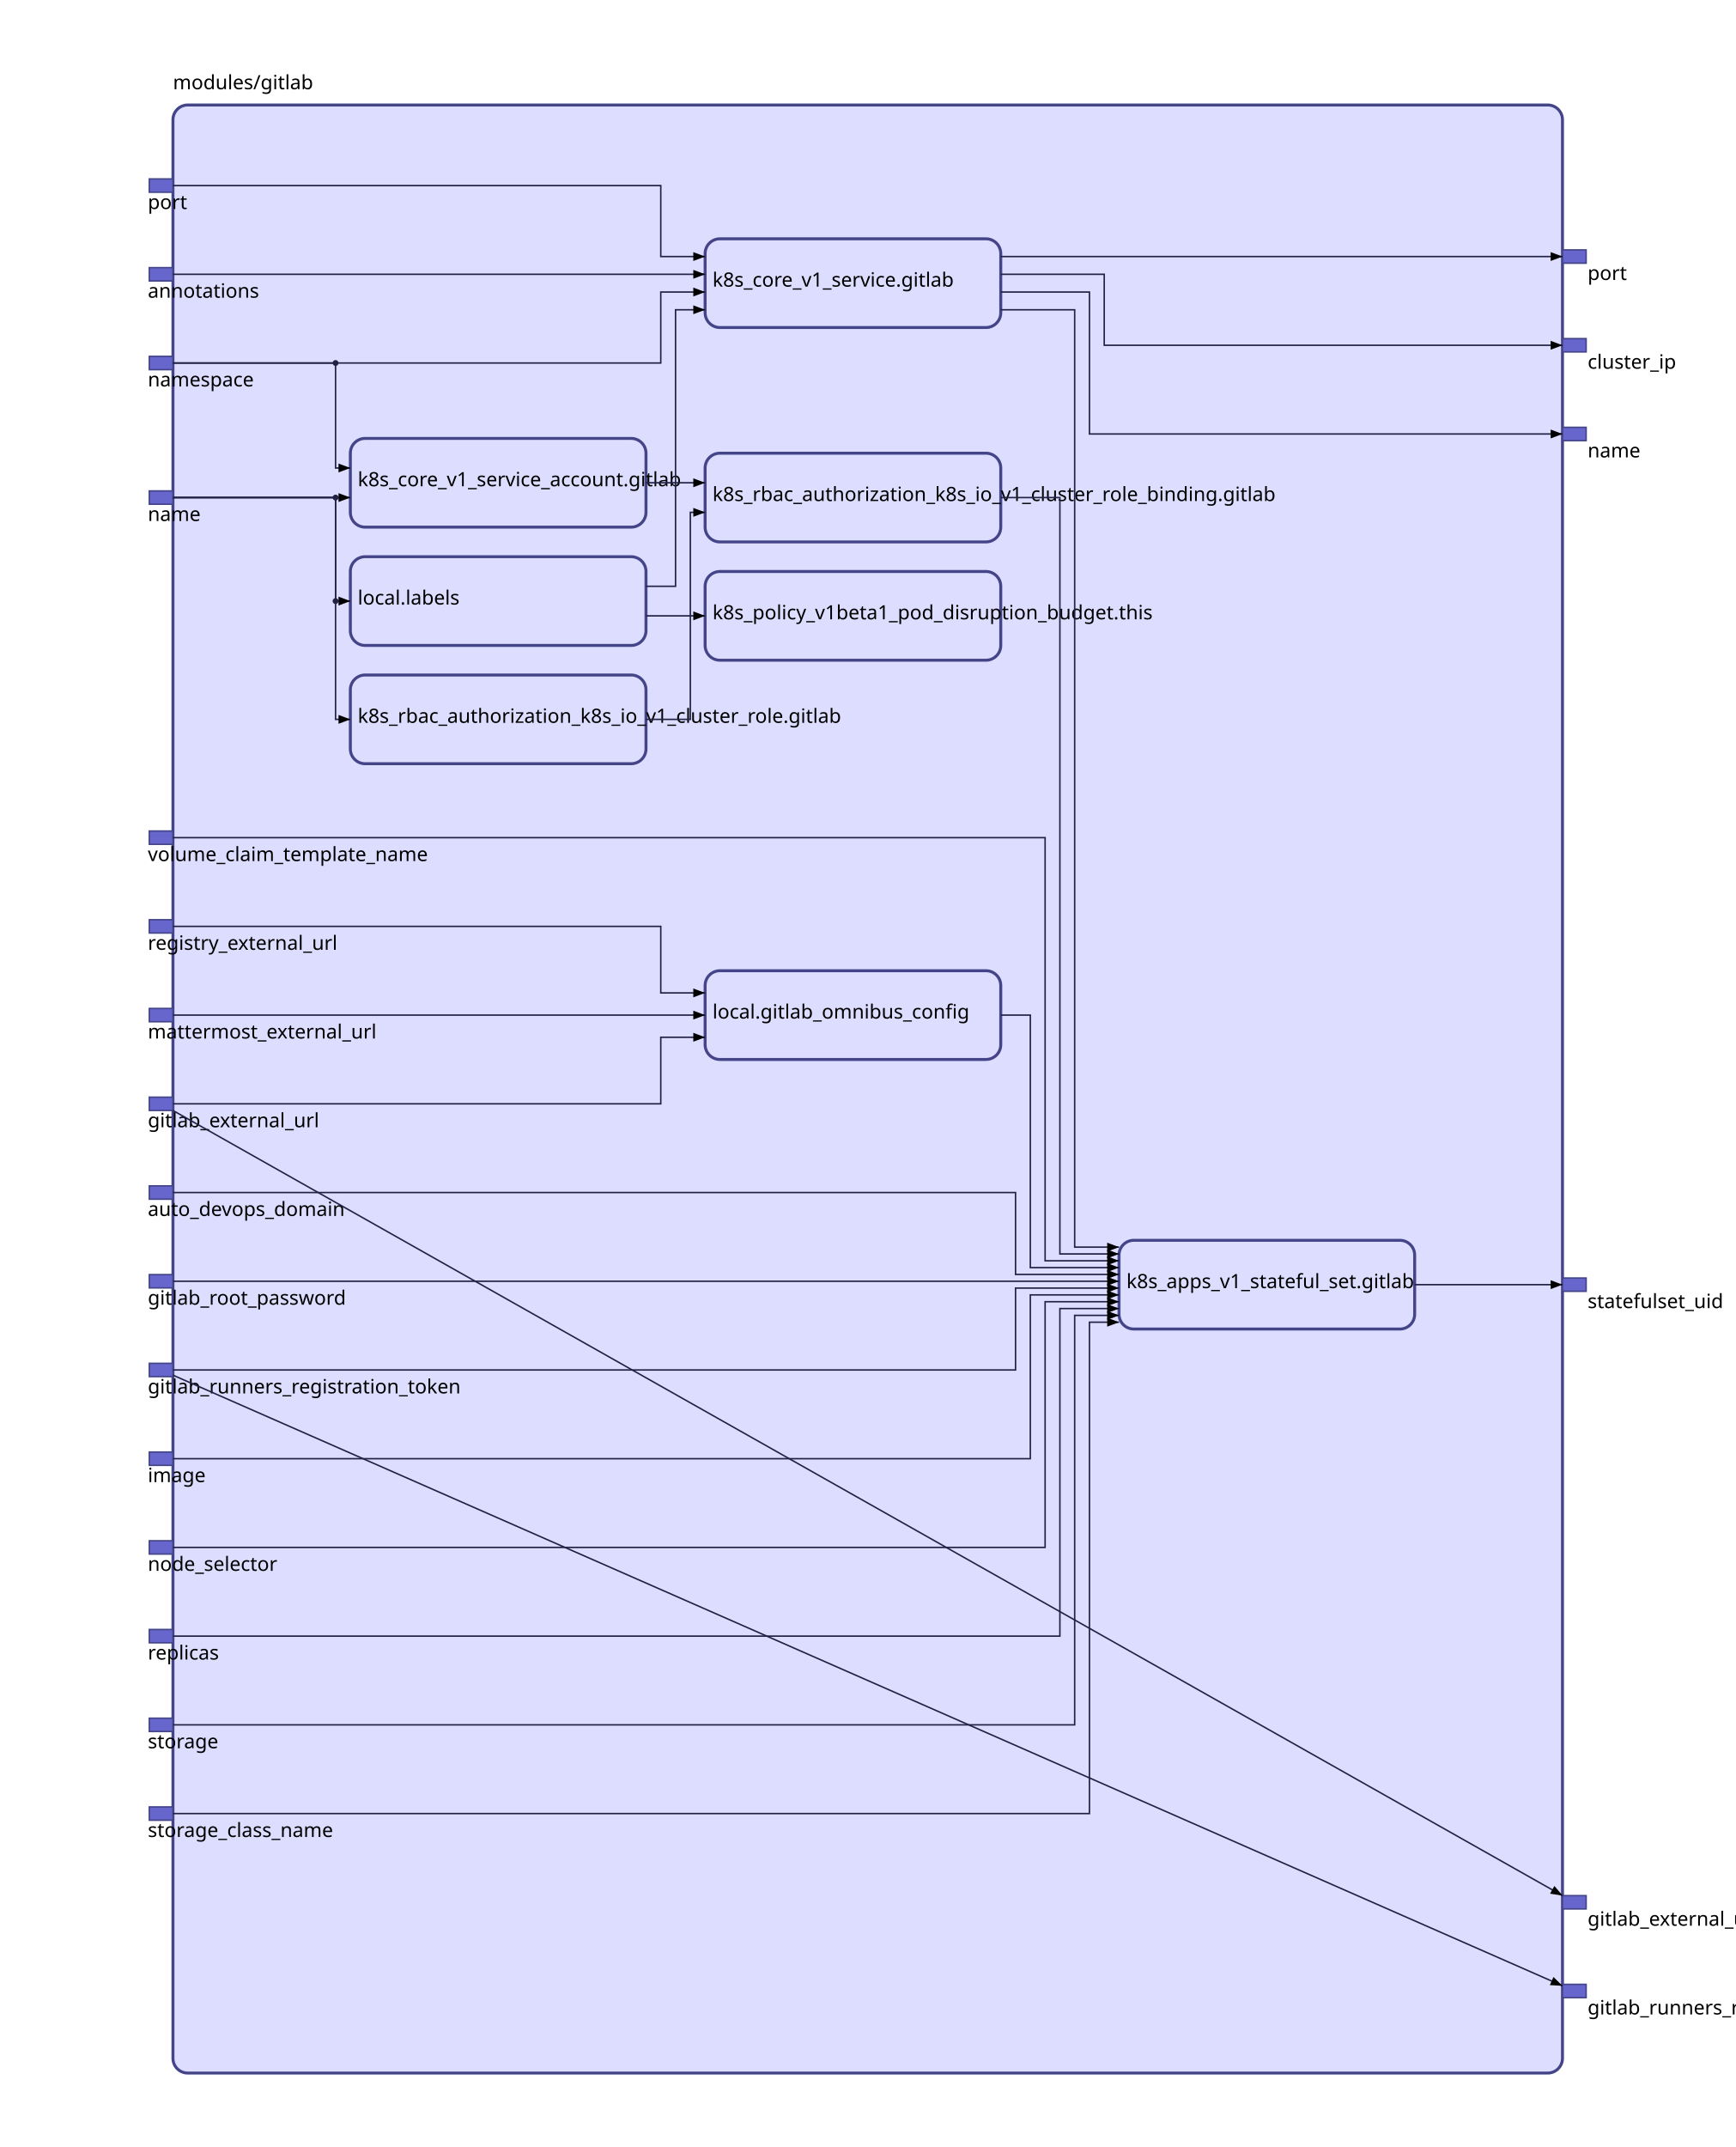
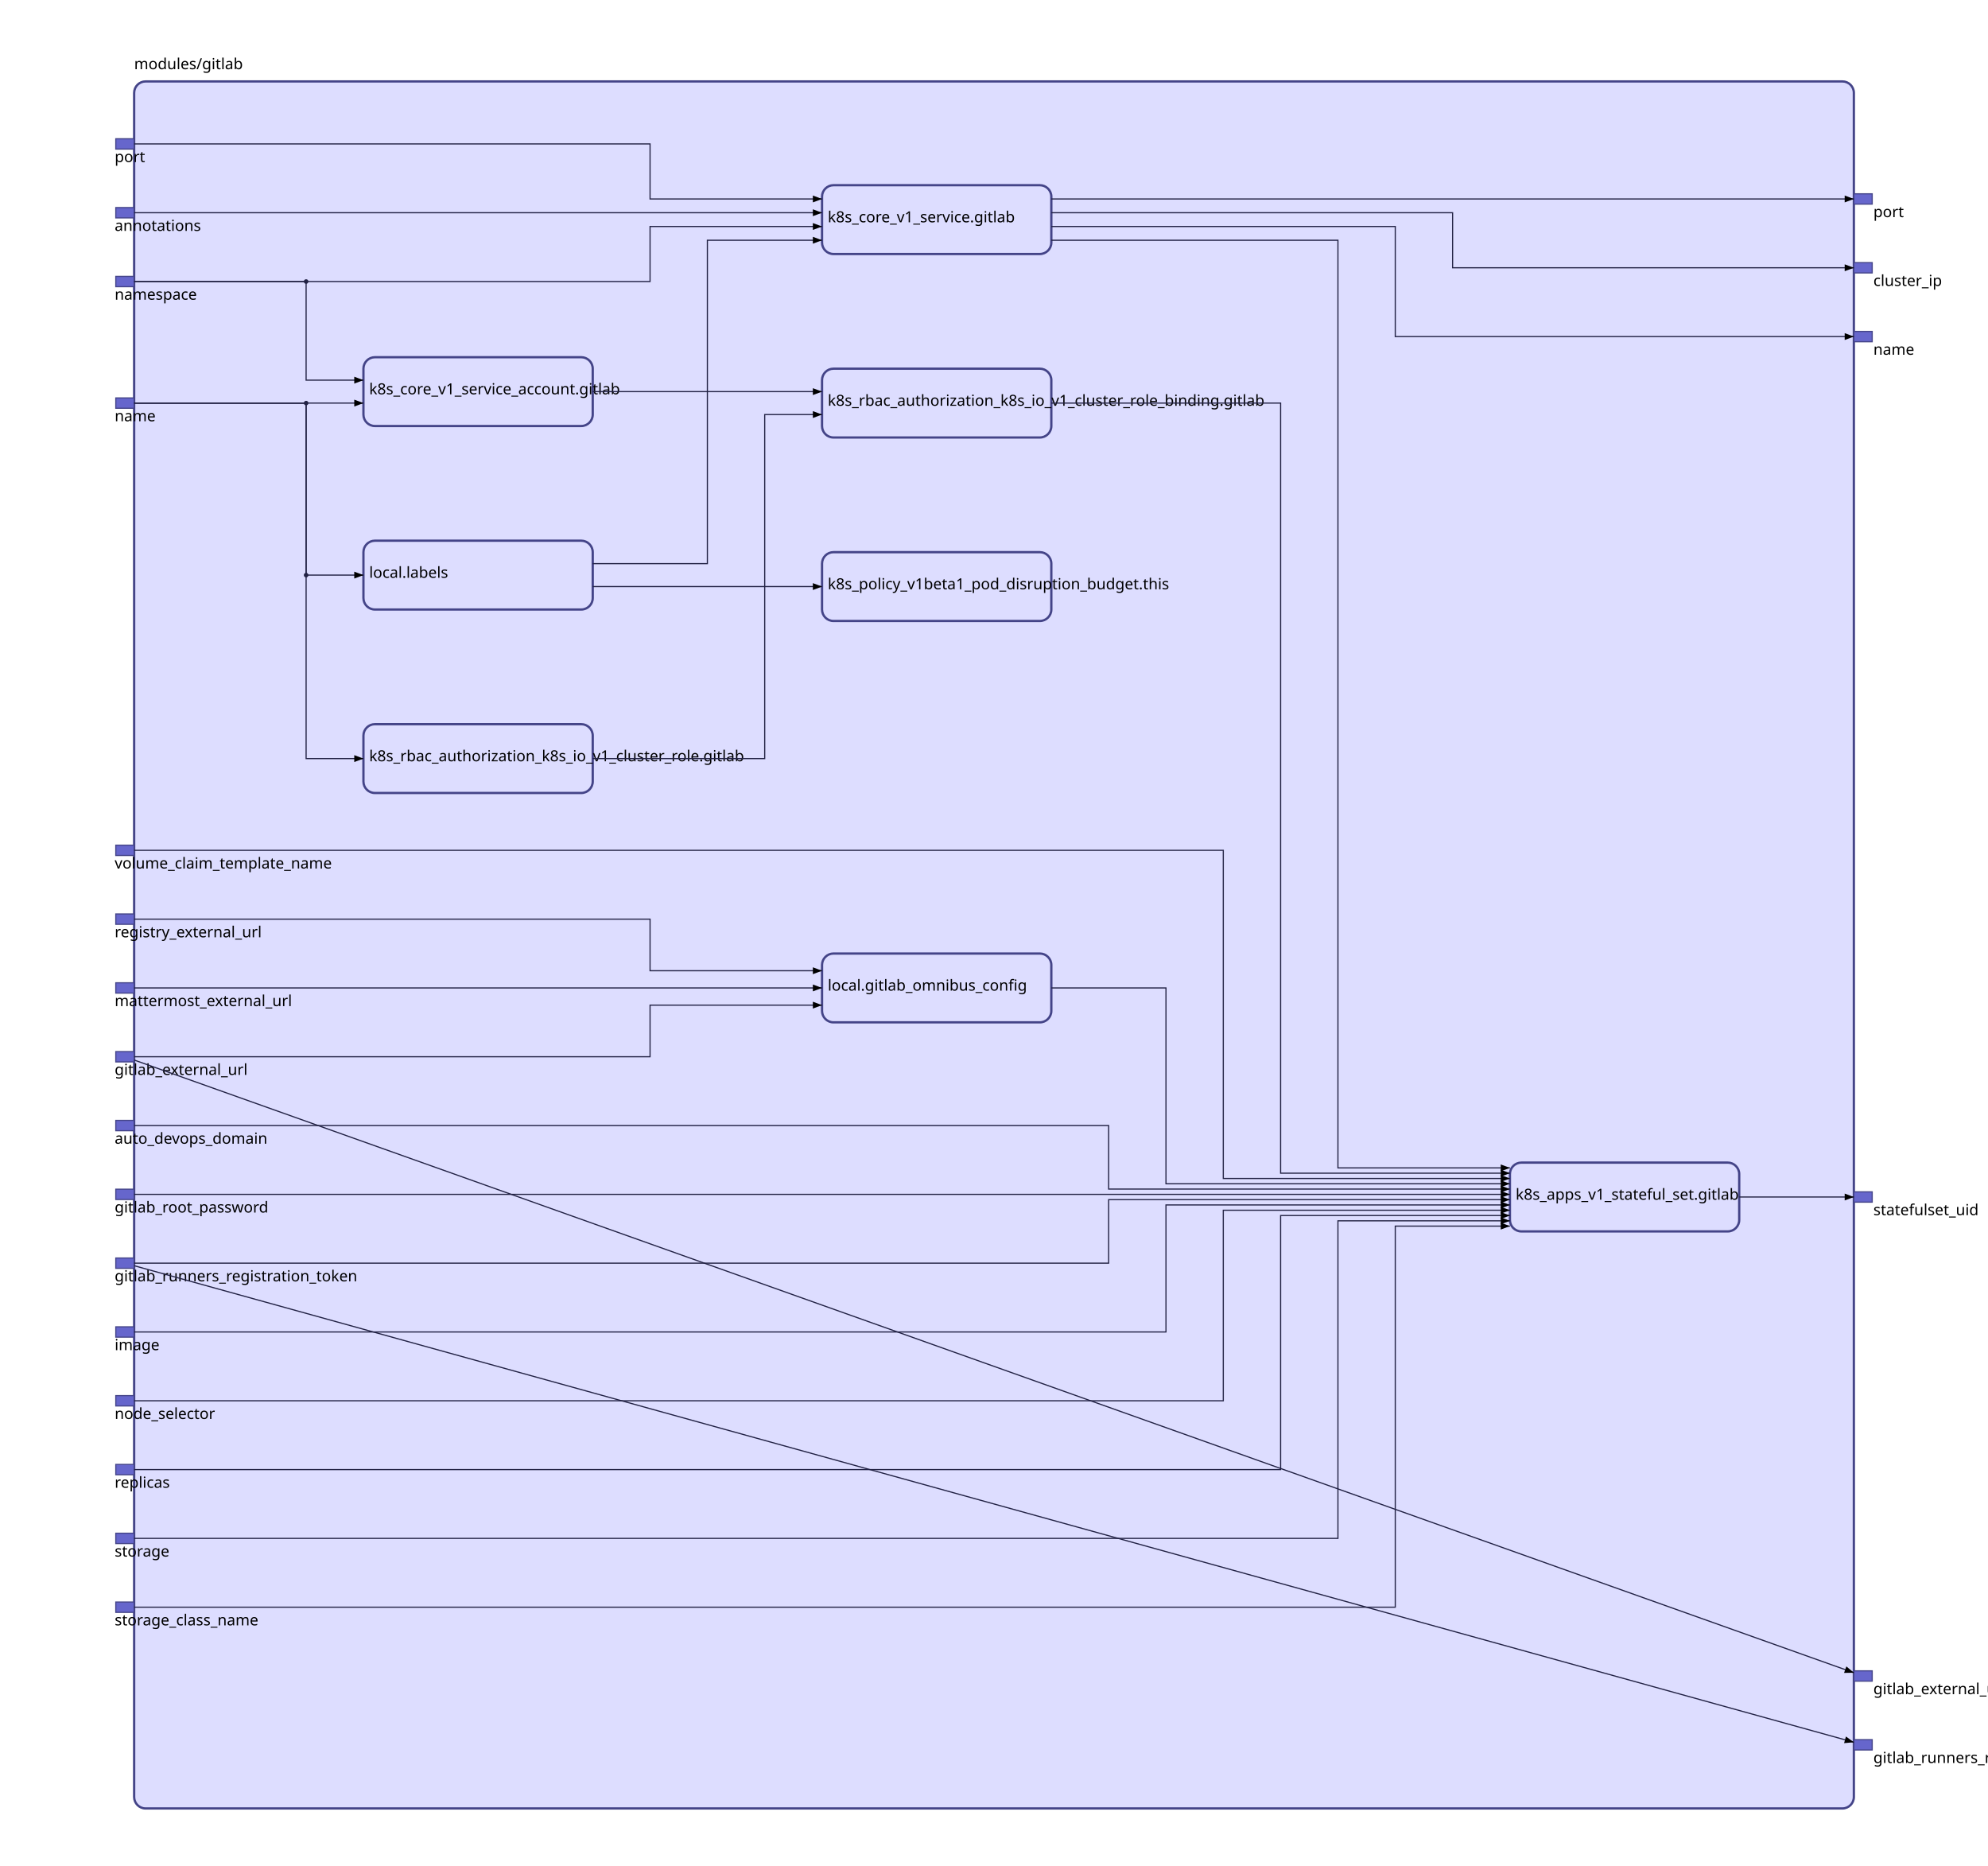
- <svg xmlns="http://www.w3.org/2000/svg" id="sprotty_1" class="sprotty-graph sprotty" tabindex="1002" viewBox="0 0 1174 1452">
+ <svg xmlns="http://www.w3.org/2000/svg" id="sprotty_1" class="sprotty-graph sprotty" tabindex="1002" viewBox="0 0 1734 1627">
  <style>.elknode {
    stroke: #448;
    stroke-width: 2;
    fill: #ddf;
}

.elkport {
    stroke: #448;
    stroke-width: 1;
    fill: #66c;
}

.elkedge {
    fill: none;
    stroke: #224;
    stroke-width: 1;
}

.elkedge.arrow {
    fill: #336;
}

.elklabel {
    stroke-width: 0;
    stroke: #000;
    fill: #000;
    font-family: sans-serif;
    font-size: 10pt;
    dominant-baseline: hanging;
}

.elkjunction {
    stroke: none;
    fill: #224;
}

.selected &gt; rect {
    stroke-width: 3;
}

.mouseover {
    stroke: #88f;
}
/*
 * Copyright (C) 2017 TypeFox and others.
 *
 * Licensed under the Apache License, Version 2.0 (the "License"); you may not use this file except in compliance with the License.
 * You may obtain a copy of the License at http://www.apache.org/licenses/LICENSE-2.0
 */

.sprotty {
    padding: 0px;
    font-family: "Helvetica Neue", Helvetica, Arial, sans-serif;
}

.sprotty-hidden {
    display: block;
    position: absolute;
    width: 0px;
    height: 0px;
}

.sprotty-popup {
    font-family: "Helvetica Neue", Helvetica, Arial, sans-serif;
    position: absolute;
    background: white;
    border-radius: 5px;
    border: 1px solid;
    max-width: 400px;
    min-width: 100px;
}

.sprotty-popup &gt; div {
    margin: 10px;
}

.sprotty-popup-closed {
    display: none;
}
</style>
  <g transform="scale(1) translate(0,0)">
    <g id="sprotty_3" transform="translate(117, 71)" opacity="1">
-       <rect class="elknode" x="0" y="0" rx="10" width="940" height="1331" />
-       <g id="sprotty_5" transform="translate(640, 767.8077)" opacity="1">
+       <rect class="elknode" x="0" y="0" rx="10" width="1500" height="1506" />
+       <g id="sprotty_5" transform="translate(1200, 942.8077)" opacity="1">
        <rect class="elknode" x="0" y="0" rx="10" width="200" height="60" />
        <text id="sprotty_6" class="elklabel" transform="translate(5, 22) translate(0, 0)" opacity="1">k8s_apps_v1_stateful_set.gitlab</text>
      </g>
-       <g id="sprotty_7" transform="translate(360, 90.5)" opacity="1">
+       <g id="sprotty_7" transform="translate(600, 90.5)" opacity="1">
        <rect class="elknode" x="0" y="0" rx="10" width="200" height="60" />
        <text id="sprotty_8" class="elklabel" transform="translate(5, 22) translate(0, 0)" opacity="1">k8s_core_v1_service.gitlab</text>
      </g>
-       <g id="sprotty_9" transform="translate(120, 225.5)" opacity="1">
+       <g id="sprotty_9" transform="translate(200, 240.5)" opacity="1">
        <rect class="elknode" x="0" y="0" rx="10" width="200" height="60" />
        <text id="sprotty_10" class="elklabel" transform="translate(5, 22) translate(0, 0)" opacity="1">k8s_core_v1_service_account.gitlab</text>
      </g>
-       <g id="sprotty_11" transform="translate(360, 315.5)" opacity="1">
+       <g id="sprotty_11" transform="translate(600, 410.5)" opacity="1">
        <rect class="elknode" x="0" y="0" rx="10" width="200" height="60" />
        <text id="sprotty_12" class="elklabel" transform="translate(5, 22) translate(0, 0)" opacity="1">k8s_policy_v1beta1_pod_disruption_budget.this</text>
      </g>
-       <g id="sprotty_13" transform="translate(120, 385.5)" opacity="1">
+       <g id="sprotty_13" transform="translate(200, 560.5)" opacity="1">
        <rect class="elknode" x="0" y="0" rx="10" width="200" height="60" />
        <text id="sprotty_14" class="elklabel" transform="translate(5, 22) translate(0, 0)" opacity="1">k8s_rbac_authorization_k8s_io_v1_cluster_role.gitlab</text>
      </g>
-       <g id="sprotty_15" transform="translate(360, 235.5)" opacity="1">
+       <g id="sprotty_15" transform="translate(600, 250.5)" opacity="1">
        <rect class="elknode" x="0" y="0" rx="10" width="200" height="60" />
        <text id="sprotty_16" class="elklabel" transform="translate(5, 22) translate(0, 0)" opacity="1">k8s_rbac_authorization_k8s_io_v1_cluster_role_binding.gitlab</text>
      </g>
-       <g id="sprotty_19" transform="translate(360, 585.5)" opacity="1">
+       <g id="sprotty_19" transform="translate(600, 760.5)" opacity="1">
        <rect class="elknode" x="0" y="0" rx="10" width="200" height="60" />
        <text id="sprotty_20" class="elklabel" transform="translate(5, 22) translate(0, 0)" opacity="1">local.gitlab_omnibus_config</text>
      </g>
-       <g id="sprotty_49" transform="translate(120, 305.5)" opacity="1">
+       <g id="sprotty_49" transform="translate(200, 400.5)" opacity="1">
        <rect class="elknode" x="0" y="0" rx="10" width="200" height="60" />
        <text id="sprotty_50" class="elklabel" transform="translate(5, 22) translate(0, 0)" opacity="1">local.labels</text>
      </g>
-       <g id="sprotty_22" transform="translate(-16, 731)" opacity="1">
+       <g id="sprotty_22" transform="translate(-16, 906)" opacity="1">
        <rect class="elkport" x="0" y="0" width="16" height="9" />
        <text id="sprotty_23" class="elklabel" transform="translate(-1, 10) translate(0, 0)" opacity="1">auto_devops_domain</text>
      </g>
-       <g id="sprotty_25" transform="translate(-16, 791)" opacity="1">
+       <g id="sprotty_25" transform="translate(-16, 966)" opacity="1">
        <rect class="elkport" x="0" y="0" width="16" height="9" />
        <text id="sprotty_26" class="elklabel" transform="translate(-1, 10) translate(0, 0)" opacity="1">gitlab_root_password</text>
      </g>
-       <g id="sprotty_28" transform="translate(-16, 851)" opacity="1">
+       <g id="sprotty_28" transform="translate(-16, 1026)" opacity="1">
        <rect class="elkport" x="0" y="0" width="16" height="9" />
        <text id="sprotty_29" class="elklabel" transform="translate(-1, 10) translate(0, 0)" opacity="1">gitlab_runners_registration_token</text>
      </g>
-       <g id="sprotty_31" transform="translate(-16, 911)" opacity="1">
+       <g id="sprotty_31" transform="translate(-16, 1086)" opacity="1">
        <rect class="elkport" x="0" y="0" width="16" height="9" />
        <text id="sprotty_32" class="elklabel" transform="translate(-1, 10) translate(0, 0)" opacity="1">image</text>
      </g>
-       <g id="sprotty_34" transform="translate(-16, 971)" opacity="1">
+       <g id="sprotty_34" transform="translate(-16, 1146)" opacity="1">
        <rect class="elkport" x="0" y="0" width="16" height="9" />
        <text id="sprotty_35" class="elklabel" transform="translate(-1, 10) translate(0, 0)" opacity="1">node_selector</text>
      </g>
-       <g id="sprotty_37" transform="translate(-16, 1031)" opacity="1">
+       <g id="sprotty_37" transform="translate(-16, 1206)" opacity="1">
        <rect class="elkport" x="0" y="0" width="16" height="9" />
        <text id="sprotty_38" class="elklabel" transform="translate(-1, 10) translate(0, 0)" opacity="1">replicas</text>
      </g>
-       <g id="sprotty_40" transform="translate(-16, 1091)" opacity="1">
+       <g id="sprotty_40" transform="translate(-16, 1266)" opacity="1">
        <rect class="elkport" x="0" y="0" width="16" height="9" />
        <text id="sprotty_41" class="elklabel" transform="translate(-1, 10) translate(0, 0)" opacity="1">storage</text>
      </g>
-       <g id="sprotty_43" transform="translate(-16, 1151)" opacity="1">
+       <g id="sprotty_43" transform="translate(-16, 1326)" opacity="1">
        <rect class="elkport" x="0" y="0" width="16" height="9" />
        <text id="sprotty_44" class="elklabel" transform="translate(-1, 10) translate(0, 0)" opacity="1">storage_class_name</text>
      </g>
-       <g id="sprotty_46" transform="translate(-16, 491)" opacity="1">
+       <g id="sprotty_46" transform="translate(-16, 666)" opacity="1">
        <rect class="elkport" x="0" y="0" width="16" height="9" />
        <text id="sprotty_47" class="elklabel" transform="translate(-1, 10) translate(0, 0)" opacity="1">volume_claim_template_name</text>
      </g>
      <g id="sprotty_52" transform="translate(-16, 110)" opacity="1">
        <rect class="elkport" x="0" y="0" width="16" height="9" />
        <text id="sprotty_53" class="elklabel" transform="translate(-1, 10) translate(0, 0)" opacity="1">annotations</text>
      </g>
      <g id="sprotty_55" transform="translate(-16, 170)" opacity="1">
        <rect class="elkport" x="0" y="0" width="16" height="9" />
        <text id="sprotty_56" class="elklabel" transform="translate(-1, 10) translate(0, 0)" opacity="1">namespace</text>
      </g>
      <g id="sprotty_58" transform="translate(-16, 50)" opacity="1">
        <rect class="elkport" x="0" y="0" width="16" height="9" />
        <text id="sprotty_59" class="elklabel" transform="translate(-1, 10) translate(0, 0)" opacity="1">port</text>
      </g>
-       <g id="sprotty_61" transform="translate(-16, 261)" opacity="1">
+       <g id="sprotty_61" transform="translate(-16, 276)" opacity="1">
        <rect class="elkport" x="0" y="0" width="16" height="9" />
        <text id="sprotty_62" class="elklabel" transform="translate(-1, 10) translate(0, 0)" opacity="1">name</text>
      </g>
-       <g id="sprotty_69" transform="translate(-16, 671)" opacity="1">
+       <g id="sprotty_69" transform="translate(-16, 846)" opacity="1">
        <rect class="elkport" x="0" y="0" width="16" height="9" />
        <text id="sprotty_70" class="elklabel" transform="translate(-1, 10) translate(0, 0)" opacity="1">gitlab_external_url</text>
      </g>
-       <g id="sprotty_72" transform="translate(-16, 611)" opacity="1">
+       <g id="sprotty_72" transform="translate(-16, 786)" opacity="1">
        <rect class="elkport" x="0" y="0" width="16" height="9" />
        <text id="sprotty_73" class="elklabel" transform="translate(-1, 10) translate(0, 0)" opacity="1">mattermost_external_url</text>
      </g>
-       <g id="sprotty_75" transform="translate(-16, 551)" opacity="1">
+       <g id="sprotty_75" transform="translate(-16, 726)" opacity="1">
        <rect class="elkport" x="0" y="0" width="16" height="9" />
        <text id="sprotty_76" class="elklabel" transform="translate(-1, 10) translate(0, 0)" opacity="1">registry_external_url</text>
      </g>
-       <g id="sprotty_79" transform="translate(940, 158)" opacity="1">
+       <g id="sprotty_79" transform="translate(1500, 158)" opacity="1">
        <rect class="elkport" x="0" y="0" width="16" height="9" />
        <text id="sprotty_80" class="elklabel" transform="translate(17, 10) translate(0, 0)" opacity="1">cluster_ip</text>
      </g>
-       <g id="sprotty_82" transform="translate(940, 1211)" opacity="1">
+       <g id="sprotty_82" transform="translate(1500, 1386)" opacity="1">
        <rect class="elkport" x="0" y="0" width="16" height="9" />
        <text id="sprotty_83" class="elklabel" transform="translate(17, 10) translate(0, 0)" opacity="1">gitlab_external_url</text>
      </g>
-       <g id="sprotty_85" transform="translate(940, 1271)" opacity="1">
+       <g id="sprotty_85" transform="translate(1500, 1446)" opacity="1">
        <rect class="elkport" x="0" y="0" width="16" height="9" />
        <text id="sprotty_86" class="elklabel" transform="translate(17, 10) translate(0, 0)" opacity="1">gitlab_runners_registration_token</text>
      </g>
-       <g id="sprotty_88" transform="translate(940, 218)" opacity="1">
+       <g id="sprotty_88" transform="translate(1500, 218)" opacity="1">
        <rect class="elkport" x="0" y="0" width="16" height="9" />
        <text id="sprotty_89" class="elklabel" transform="translate(17, 10) translate(0, 0)" opacity="1">name</text>
      </g>
-       <g id="sprotty_91" transform="translate(940, 98)" opacity="1">
+       <g id="sprotty_91" transform="translate(1500, 98)" opacity="1">
        <rect class="elkport" x="0" y="0" width="16" height="9" />
        <text id="sprotty_92" class="elklabel" transform="translate(17, 10) translate(0, 0)" opacity="1">port</text>
      </g>
-       <g id="sprotty_94" transform="translate(940, 793.3077)" opacity="1">
+       <g id="sprotty_94" transform="translate(1500, 968.3077)" opacity="1">
        <rect class="elkport" x="0" y="0" width="16" height="9" />
        <text id="sprotty_95" class="elklabel" transform="translate(17, 10) translate(0, 0)" opacity="1">statefulset_uid</text>
      </g>
      <text id="sprotty_4" class="elklabel" transform="translate(0, -21) translate(0, 0)" opacity="1">modules/gitlab</text>
      <g id="sprotty_17" class="sprotty-edge" opacity="1">
-         <path class="elkedge" d="M 560,138.5 L 610,138.5 L 610,772.423 L 640,772.423" />
-         <path class="edge arrow" d="M 0,0 L 8,-3 L 8,3 Z" transform="rotate(180 640 772.4231) translate(640 772.4231)" />
+         <path class="elkedge" d="M 800,138.5 L 1050,138.5 L 1050,947.423 L 1200,947.423" />
+         <path class="edge arrow" d="M 0,0 L 8,-3 L 8,3 Z" transform="rotate(180 1200 947.4231) translate(1200 947.4231)" />
      </g>
      <g id="sprotty_18" class="sprotty-edge" opacity="1">
-         <path class="elkedge" d="M 560,265.5 L 600,265.5 L 600,777.038 L 640,777.038" />
-         <path class="edge arrow" d="M 0,0 L 8,-3 L 8,3 Z" transform="rotate(180 640 777.0385) translate(640 777.0385)" />
+         <path class="elkedge" d="M 800,280.5 L 1000,280.5 L 1000,952.038 L 1200,952.038" />
+         <path class="edge arrow" d="M 0,0 L 8,-3 L 8,3 Z" transform="rotate(180 1200 952.0385) translate(1200 952.0385)" />
      </g>
      <g id="sprotty_21" class="sprotty-edge" opacity="1">
-         <path class="elkedge" d="M 560,615.5 L 580,615.5 L 580,786.269 L 640,786.269" />
-         <path class="edge arrow" d="M 0,0 L 8,-3 L 8,3 Z" transform="rotate(180 640 786.2692) translate(640 786.2692)" />
+         <path class="elkedge" d="M 800,790.5 L 900,790.5 L 900,961.269 L 1200,961.269" />
+         <path class="edge arrow" d="M 0,0 L 8,-3 L 8,3 Z" transform="rotate(180 1200 961.2692) translate(1200 961.2692)" />
      </g>
      <g id="sprotty_24" class="sprotty-edge" opacity="1">
-         <path class="elkedge" d="M 0,735.5 L 570,735.5 L 570,790.885 L 640,790.885" />
-         <path class="edge arrow" d="M 0,0 L 8,-3 L 8,3 Z" transform="rotate(180 640 790.8846) translate(640 790.8846)" />
+         <path class="elkedge" d="M 0,910.5 L 850,910.5 L 850,965.885 L 1200,965.885" />
+         <path class="edge arrow" d="M 0,0 L 8,-3 L 8,3 Z" transform="rotate(180 1200 965.8846) translate(1200 965.8846)" />
      </g>
      <g id="sprotty_27" class="sprotty-edge" opacity="1">
-         <path class="elkedge" d="M 0,795.5 L 640,795.5" />
-         <path class="edge arrow" d="M 0,0 L 8,-3 L 8,3 Z" transform="rotate(180 640 795.5) translate(640 795.5)" />
+         <path class="elkedge" d="M 0,970.5 L 1200,970.5" />
+         <path class="edge arrow" d="M 0,0 L 8,-3 L 8,3 Z" transform="rotate(180 1200 970.5) translate(1200 970.5)" />
      </g>
      <g id="sprotty_30" class="sprotty-edge" opacity="1">
-         <path class="elkedge" d="M 0,855.5 L 570,855.5 L 570,800.115 L 640,800.115" />
-         <path class="edge arrow" d="M 0,0 L 8,-3 L 8,3 Z" transform="rotate(180 640 800.1154) translate(640 800.1154)" />
+         <path class="elkedge" d="M 0,1030.5 L 850,1030.5 L 850,975.115 L 1200,975.115" />
+         <path class="edge arrow" d="M 0,0 L 8,-3 L 8,3 Z" transform="rotate(180 1200 975.1154) translate(1200 975.1154)" />
      </g>
      <g id="sprotty_33" class="sprotty-edge" opacity="1">
-         <path class="elkedge" d="M 0,915.5 L 580,915.5 L 580,804.731 L 640,804.731" />
-         <path class="edge arrow" d="M 0,0 L 8,-3 L 8,3 Z" transform="rotate(180 640 804.7308) translate(640 804.7308)" />
+         <path class="elkedge" d="M 0,1090.5 L 900,1090.5 L 900,979.731 L 1200,979.731" />
+         <path class="edge arrow" d="M 0,0 L 8,-3 L 8,3 Z" transform="rotate(180 1200 979.7308) translate(1200 979.7308)" />
      </g>
      <g id="sprotty_36" class="sprotty-edge" opacity="1">
-         <path class="elkedge" d="M 0,975.5 L 590,975.5 L 590,809.346 L 640,809.346" />
-         <path class="edge arrow" d="M 0,0 L 8,-3 L 8,3 Z" transform="rotate(180 640 809.3462) translate(640 809.3462)" />
+         <path class="elkedge" d="M 0,1150.5 L 950,1150.5 L 950,984.346 L 1200,984.346" />
+         <path class="edge arrow" d="M 0,0 L 8,-3 L 8,3 Z" transform="rotate(180 1200 984.3462) translate(1200 984.3462)" />
      </g>
      <g id="sprotty_39" class="sprotty-edge" opacity="1">
-         <path class="elkedge" d="M 0,1035.5 L 600,1035.5 L 600,813.962 L 640,813.962" />
-         <path class="edge arrow" d="M 0,0 L 8,-3 L 8,3 Z" transform="rotate(180 640 813.9615) translate(640 813.9615)" />
+         <path class="elkedge" d="M 0,1210.5 L 1000,1210.5 L 1000,988.962 L 1200,988.962" />
+         <path class="edge arrow" d="M 0,0 L 8,-3 L 8,3 Z" transform="rotate(180 1200 988.9615) translate(1200 988.9615)" />
      </g>
      <g id="sprotty_42" class="sprotty-edge" opacity="1">
-         <path class="elkedge" d="M 0,1095.5 L 610,1095.5 L 610,818.577 L 640,818.577" />
-         <path class="edge arrow" d="M 0,0 L 8,-3 L 8,3 Z" transform="rotate(180 640 818.5769) translate(640 818.5769)" />
+         <path class="elkedge" d="M 0,1270.5 L 1050,1270.5 L 1050,993.577 L 1200,993.577" />
+         <path class="edge arrow" d="M 0,0 L 8,-3 L 8,3 Z" transform="rotate(180 1200 993.5769) translate(1200 993.5769)" />
      </g>
      <g id="sprotty_45" class="sprotty-edge" opacity="1">
-         <path class="elkedge" d="M 0,1155.5 L 620,1155.5 L 620,823.192 L 640,823.192" />
-         <path class="edge arrow" d="M 0,0 L 8,-3 L 8,3 Z" transform="rotate(180 640 823.1923) translate(640 823.1923)" />
+         <path class="elkedge" d="M 0,1330.5 L 1100,1330.5 L 1100,998.192 L 1200,998.192" />
+         <path class="edge arrow" d="M 0,0 L 8,-3 L 8,3 Z" transform="rotate(180 1200 998.1923) translate(1200 998.1923)" />
      </g>
      <g id="sprotty_48" class="sprotty-edge" opacity="1">
-         <path class="elkedge" d="M 0,495.5 L 590,495.5 L 590,781.654 L 640,781.654" />
-         <path class="edge arrow" d="M 0,0 L 8,-3 L 8,3 Z" transform="rotate(180 640 781.6538) translate(640 781.6538)" />
+         <path class="elkedge" d="M 0,670.5 L 950,670.5 L 950,956.654 L 1200,956.654" />
+         <path class="edge arrow" d="M 0,0 L 8,-3 L 8,3 Z" transform="rotate(180 1200 956.6538) translate(1200 956.6538)" />
      </g>
      <g id="sprotty_51" class="sprotty-edge" opacity="1">
-         <path class="elkedge" d="M 320,325.5 L 340,325.5 L 340,138.5 L 360,138.5" />
-         <path class="edge arrow" d="M 0,0 L 8,-3 L 8,3 Z" transform="rotate(180 360 138.5) translate(360 138.5)" />
+         <path class="elkedge" d="M 400,420.5 L 500,420.5 L 500,138.5 L 600,138.5" />
+         <path class="edge arrow" d="M 0,0 L 8,-3 L 8,3 Z" transform="rotate(180 600 138.5) translate(600 138.5)" />
      </g>
      <g id="sprotty_54" class="sprotty-edge" opacity="1">
-         <path class="elkedge" d="M 0,114.5 L 360,114.5" />
-         <path class="edge arrow" d="M 0,0 L 8,-3 L 8,3 Z" transform="rotate(180 360 114.5) translate(360 114.5)" />
+         <path class="elkedge" d="M 0,114.5 L 600,114.5" />
+         <path class="edge arrow" d="M 0,0 L 8,-3 L 8,3 Z" transform="rotate(180 600 114.5) translate(600 114.5)" />
      </g>
      <g id="sprotty_57" class="sprotty-edge" opacity="1">
-         <path class="elkedge" d="M 0,174.5 L 330,174.5 L 330,126.5 L 360,126.5" />
-         <path class="edge arrow" d="M 0,0 L 8,-3 L 8,3 Z" transform="rotate(180 360 126.5) translate(360 126.5)" />
+         <path class="elkedge" d="M 0,174.5 L 450,174.5 L 450,126.5 L 600,126.5" />
+         <path class="edge arrow" d="M 0,0 L 8,-3 L 8,3 Z" transform="rotate(180 600 126.5) translate(600 126.5)" />
      </g>
      <g id="sprotty_60" class="sprotty-edge" opacity="1">
-         <path class="elkedge" d="M 0,54.5 L 330,54.5 L 330,102.5 L 360,102.5" />
-         <path class="edge arrow" d="M 0,0 L 8,-3 L 8,3 Z" transform="rotate(180 360 102.5) translate(360 102.5)" />
+         <path class="elkedge" d="M 0,54.5 L 450,54.5 L 450,102.5 L 600,102.5" />
+         <path class="edge arrow" d="M 0,0 L 8,-3 L 8,3 Z" transform="rotate(180 600 102.5) translate(600 102.5)" />
      </g>
      <g id="sprotty_63" class="sprotty-edge" opacity="1">
-         <path class="elkedge" d="M 0,265.5 L 120,265.5" />
-         <path class="edge arrow" d="M 0,0 L 8,-3 L 8,3 Z" transform="rotate(180 120 265.5) translate(120 265.5)" />
+         <path class="elkedge" d="M 0,280.5 L 200,280.5" />
+         <path class="edge arrow" d="M 0,0 L 8,-3 L 8,3 Z" transform="rotate(180 200 280.5) translate(200 280.5)" />
      </g>
      <g id="sprotty_64" class="sprotty-edge" opacity="1">
-         <path class="elkedge" d="M 0,174.5 L 110,174.5 L 110,245.5 L 120,245.5" />
-         <path class="edge arrow" d="M 0,0 L 8,-3 L 8,3 Z" transform="rotate(180 120 245.5) translate(120 245.5)" />
-         <g id="sprotty_64_j0" transform="translate(110, 174.5)" opacity="1">
+         <path class="elkedge" d="M 0,174.5 L 150,174.5 L 150,260.5 L 200,260.5" />
+         <path class="edge arrow" d="M 0,0 L 8,-3 L 8,3 Z" transform="rotate(180 200 260.5) translate(200 260.5)" />
+         <g id="sprotty_64_j0" transform="translate(150, 174.5)" opacity="1">
          <circle class="elkjunction" r="2" />
        </g>
      </g>
      <g id="sprotty_65" class="sprotty-edge" opacity="1">
-         <path class="elkedge" d="M 320,345.5 L 360,345.5" />
-         <path class="edge arrow" d="M 0,0 L 8,-3 L 8,3 Z" transform="rotate(180 360 345.5) translate(360 345.5)" />
+         <path class="elkedge" d="M 400,440.5 L 600,440.5" />
+         <path class="edge arrow" d="M 0,0 L 8,-3 L 8,3 Z" transform="rotate(180 600 440.5) translate(600 440.5)" />
      </g>
      <g id="sprotty_66" class="sprotty-edge" opacity="1">
-         <path class="elkedge" d="M 0,265.5 L 110,265.5 L 110,415.5 L 120,415.5" />
-         <path class="edge arrow" d="M 0,0 L 8,-3 L 8,3 Z" transform="rotate(180 120 415.5) translate(120 415.5)" />
-         <g id="sprotty_66_j0" transform="translate(110, 265.5)" opacity="1">
+         <path class="elkedge" d="M 0,280.5 L 150,280.5 L 150,590.5 L 200,590.5" />
+         <path class="edge arrow" d="M 0,0 L 8,-3 L 8,3 Z" transform="rotate(180 200 590.5) translate(200 590.5)" />
+         <g id="sprotty_66_j0" transform="translate(150, 280.5)" opacity="1">
          <circle class="elkjunction" r="2" />
        </g>
      </g>
      <g id="sprotty_67" class="sprotty-edge" opacity="1">
-         <path class="elkedge" d="M 320,255.5 L 360,255.5" />
-         <path class="edge arrow" d="M 0,0 L 8,-3 L 8,3 Z" transform="rotate(180 360 255.5) translate(360 255.5)" />
+         <path class="elkedge" d="M 400,270.5 L 600,270.5" />
+         <path class="edge arrow" d="M 0,0 L 8,-3 L 8,3 Z" transform="rotate(180 600 270.5) translate(600 270.5)" />
      </g>
      <g id="sprotty_68" class="sprotty-edge" opacity="1">
-         <path class="elkedge" d="M 320,415.5 L 350,415.5 L 350,275.5 L 360,275.5" />
-         <path class="edge arrow" d="M 0,0 L 8,-3 L 8,3 Z" transform="rotate(180 360 275.5) translate(360 275.5)" />
+         <path class="elkedge" d="M 400,590.5 L 550,590.5 L 550,290.5 L 600,290.5" />
+         <path class="edge arrow" d="M 0,0 L 8,-3 L 8,3 Z" transform="rotate(180 600 290.5) translate(600 290.5)" />
      </g>
      <g id="sprotty_71" class="sprotty-edge" opacity="1">
-         <path class="elkedge" d="M 0,675.5 L 330,675.5 L 330,630.5 L 360,630.5" />
-         <path class="edge arrow" d="M 0,0 L 8,-3 L 8,3 Z" transform="rotate(180 360 630.5) translate(360 630.5)" />
+         <path class="elkedge" d="M 0,850.5 L 450,850.5 L 450,805.5 L 600,805.5" />
+         <path class="edge arrow" d="M 0,0 L 8,-3 L 8,3 Z" transform="rotate(180 600 805.5) translate(600 805.5)" />
      </g>
      <g id="sprotty_74" class="sprotty-edge" opacity="1">
-         <path class="elkedge" d="M 0,615.5 L 360,615.5" />
-         <path class="edge arrow" d="M 0,0 L 8,-3 L 8,3 Z" transform="rotate(180 360 615.5) translate(360 615.5)" />
+         <path class="elkedge" d="M 0,790.5 L 600,790.5" />
+         <path class="edge arrow" d="M 0,0 L 8,-3 L 8,3 Z" transform="rotate(180 600 790.5) translate(600 790.5)" />
      </g>
      <g id="sprotty_77" class="sprotty-edge" opacity="1">
-         <path class="elkedge" d="M 0,555.5 L 330,555.5 L 330,600.5 L 360,600.5" />
-         <path class="edge arrow" d="M 0,0 L 8,-3 L 8,3 Z" transform="rotate(180 360 600.5) translate(360 600.5)" />
+         <path class="elkedge" d="M 0,730.5 L 450,730.5 L 450,775.5 L 600,775.5" />
+         <path class="edge arrow" d="M 0,0 L 8,-3 L 8,3 Z" transform="rotate(180 600 775.5) translate(600 775.5)" />
      </g>
      <g id="sprotty_78" class="sprotty-edge" opacity="1">
-         <path class="elkedge" d="M 0,265.5 L 110,265.5 L 110,335.5 L 120,335.5" />
-         <path class="edge arrow" d="M 0,0 L 8,-3 L 8,3 Z" transform="rotate(180 120 335.5) translate(120 335.5)" />
-         <g id="sprotty_78_j0" transform="translate(110, 335.5)" opacity="1">
+         <path class="elkedge" d="M 0,280.5 L 150,280.5 L 150,430.5 L 200,430.5" />
+         <path class="edge arrow" d="M 0,0 L 8,-3 L 8,3 Z" transform="rotate(180 200 430.5) translate(200 430.5)" />
+         <g id="sprotty_78_j0" transform="translate(150, 430.5)" opacity="1">
          <circle class="elkjunction" r="2" />
        </g>
      </g>
      <g id="sprotty_81" class="sprotty-edge" opacity="1">
-         <path class="elkedge" d="M 560,114.5 L 630,114.5 L 630,162.5 L 940,162.5" />
-         <path class="edge arrow" d="M 0,0 L 8,-3 L 8,3 Z" transform="rotate(180 940 162.5) translate(940 162.5)" />
+         <path class="elkedge" d="M 800,114.5 L 1150,114.5 L 1150,162.5 L 1500,162.5" />
+         <path class="edge arrow" d="M 0,0 L 8,-3 L 8,3 Z" transform="rotate(180 1500 162.5) translate(1500 162.5)" />
      </g>
      <g id="sprotty_84" class="sprotty-edge" opacity="1">
-         <path class="elkedge" d="M -0.033,680 L 940.033,1211" />
-         <path class="edge arrow" d="M 0,0 L 8,-3 L 8,3 Z" transform="rotate(-150.5399 940.0333 1211) translate(940.0333 1211)" />
+         <path class="elkedge" d="M 0,853.35 L 1500,1387.65" />
+         <path class="edge arrow" d="M 0,0 L 8,-3 L 8,3 Z" transform="rotate(-160.3941 1500 1387.65) translate(1500 1387.65)" />
      </g>
      <g id="sprotty_87" class="sprotty-edge" opacity="1">
-         <path class="elkedge" d="M 0,859.015 L 940,1271.985" />
-         <path class="edge arrow" d="M 0,0 L 8,-3 L 8,3 Z" transform="rotate(-156.2826 940 1271.985) translate(940 1271.985)" />
+         <path class="elkedge" d="M 0,1032.716 L 1500,1448.284" />
+         <path class="edge arrow" d="M 0,0 L 8,-3 L 8,3 Z" transform="rotate(-164.5149 1500 1448.284) translate(1500 1448.284)" />
      </g>
      <g id="sprotty_90" class="sprotty-edge" opacity="1">
-         <path class="elkedge" d="M 560,126.5 L 620,126.5 L 620,222.5 L 940,222.5" />
-         <path class="edge arrow" d="M 0,0 L 8,-3 L 8,3 Z" transform="rotate(180 940 222.5) translate(940 222.5)" />
+         <path class="elkedge" d="M 800,126.5 L 1100,126.5 L 1100,222.5 L 1500,222.5" />
+         <path class="edge arrow" d="M 0,0 L 8,-3 L 8,3 Z" transform="rotate(180 1500 222.5) translate(1500 222.5)" />
      </g>
      <g id="sprotty_93" class="sprotty-edge" opacity="1">
-         <path class="elkedge" d="M 560,102.5 L 940,102.5" />
-         <path class="edge arrow" d="M 0,0 L 8,-3 L 8,3 Z" transform="rotate(180 940 102.5) translate(940 102.5)" />
+         <path class="elkedge" d="M 800,102.5 L 1500,102.5" />
+         <path class="edge arrow" d="M 0,0 L 8,-3 L 8,3 Z" transform="rotate(180 1500 102.5) translate(1500 102.5)" />
      </g>
      <g id="sprotty_96" class="sprotty-edge" opacity="1">
-         <path class="elkedge" d="M 840,797.808 L 940,797.808" />
-         <path class="edge arrow" d="M 0,0 L 8,-3 L 8,3 Z" transform="rotate(180 940 797.8077) translate(940 797.8077)" />
+         <path class="elkedge" d="M 1400,972.808 L 1500,972.808" />
+         <path class="edge arrow" d="M 0,0 L 8,-3 L 8,3 Z" transform="rotate(180 1500 972.8077) translate(1500 972.8077)" />
      </g>
    </g>
  </g>
</svg>
